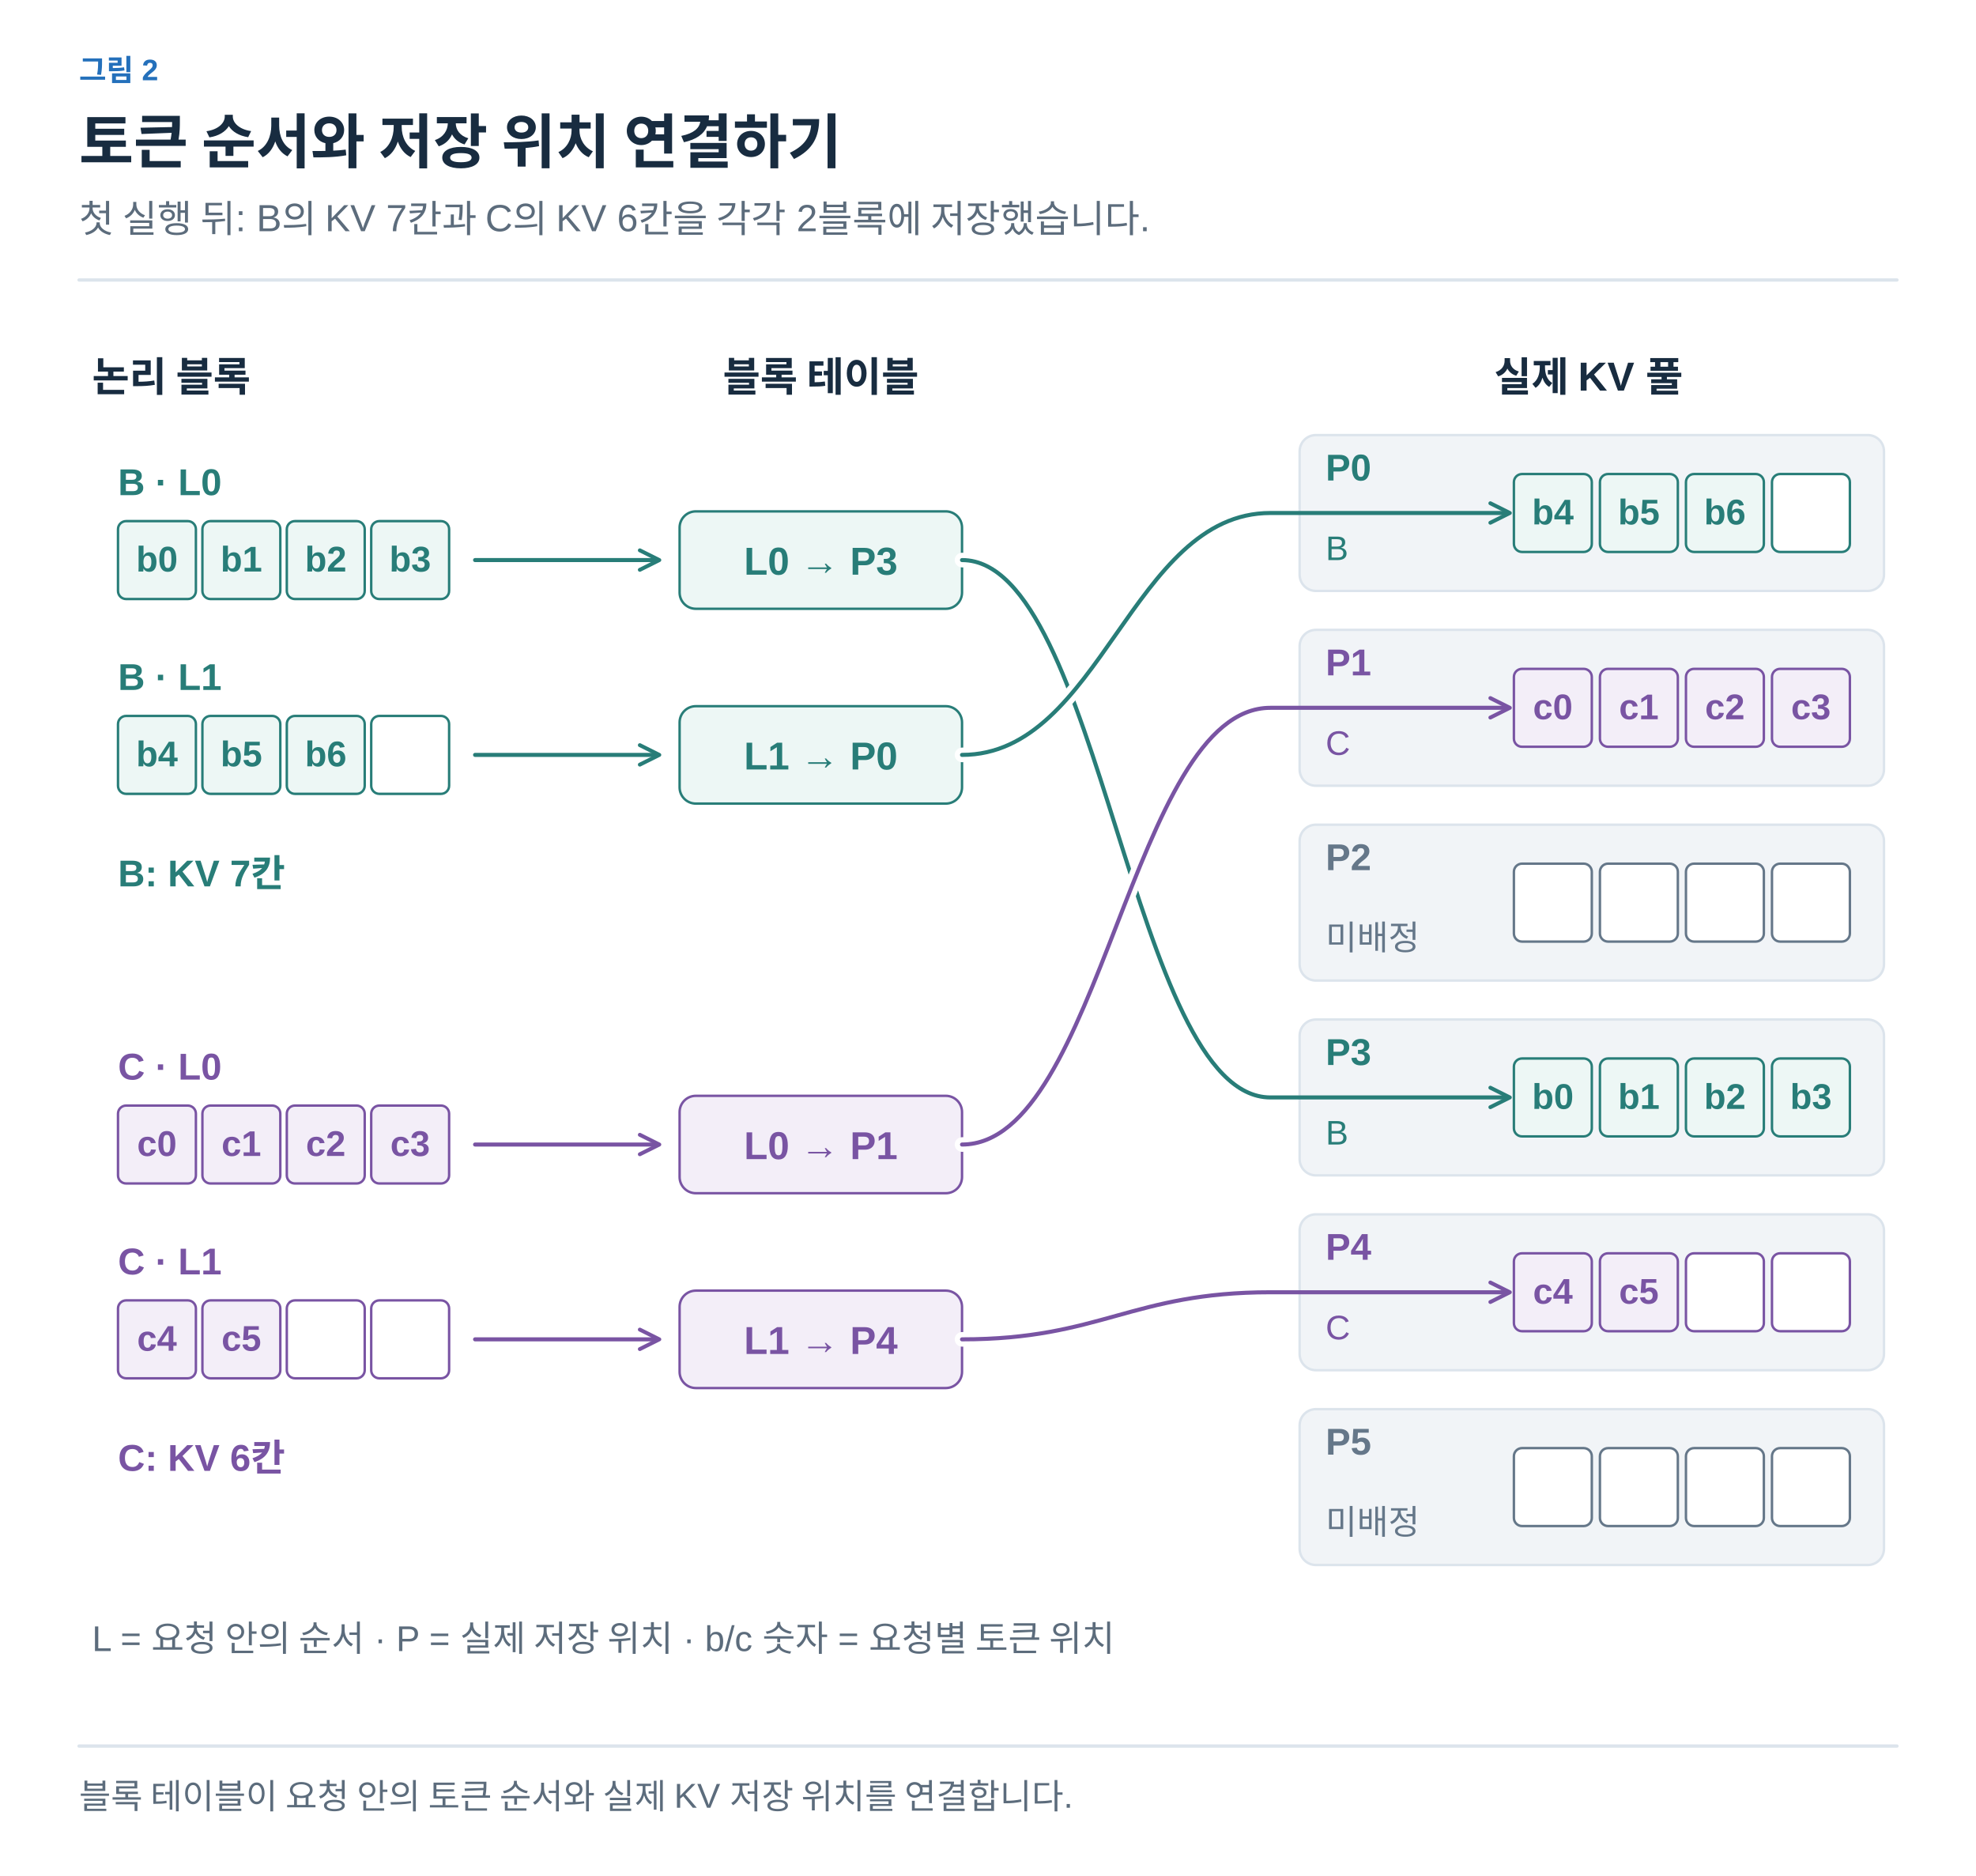
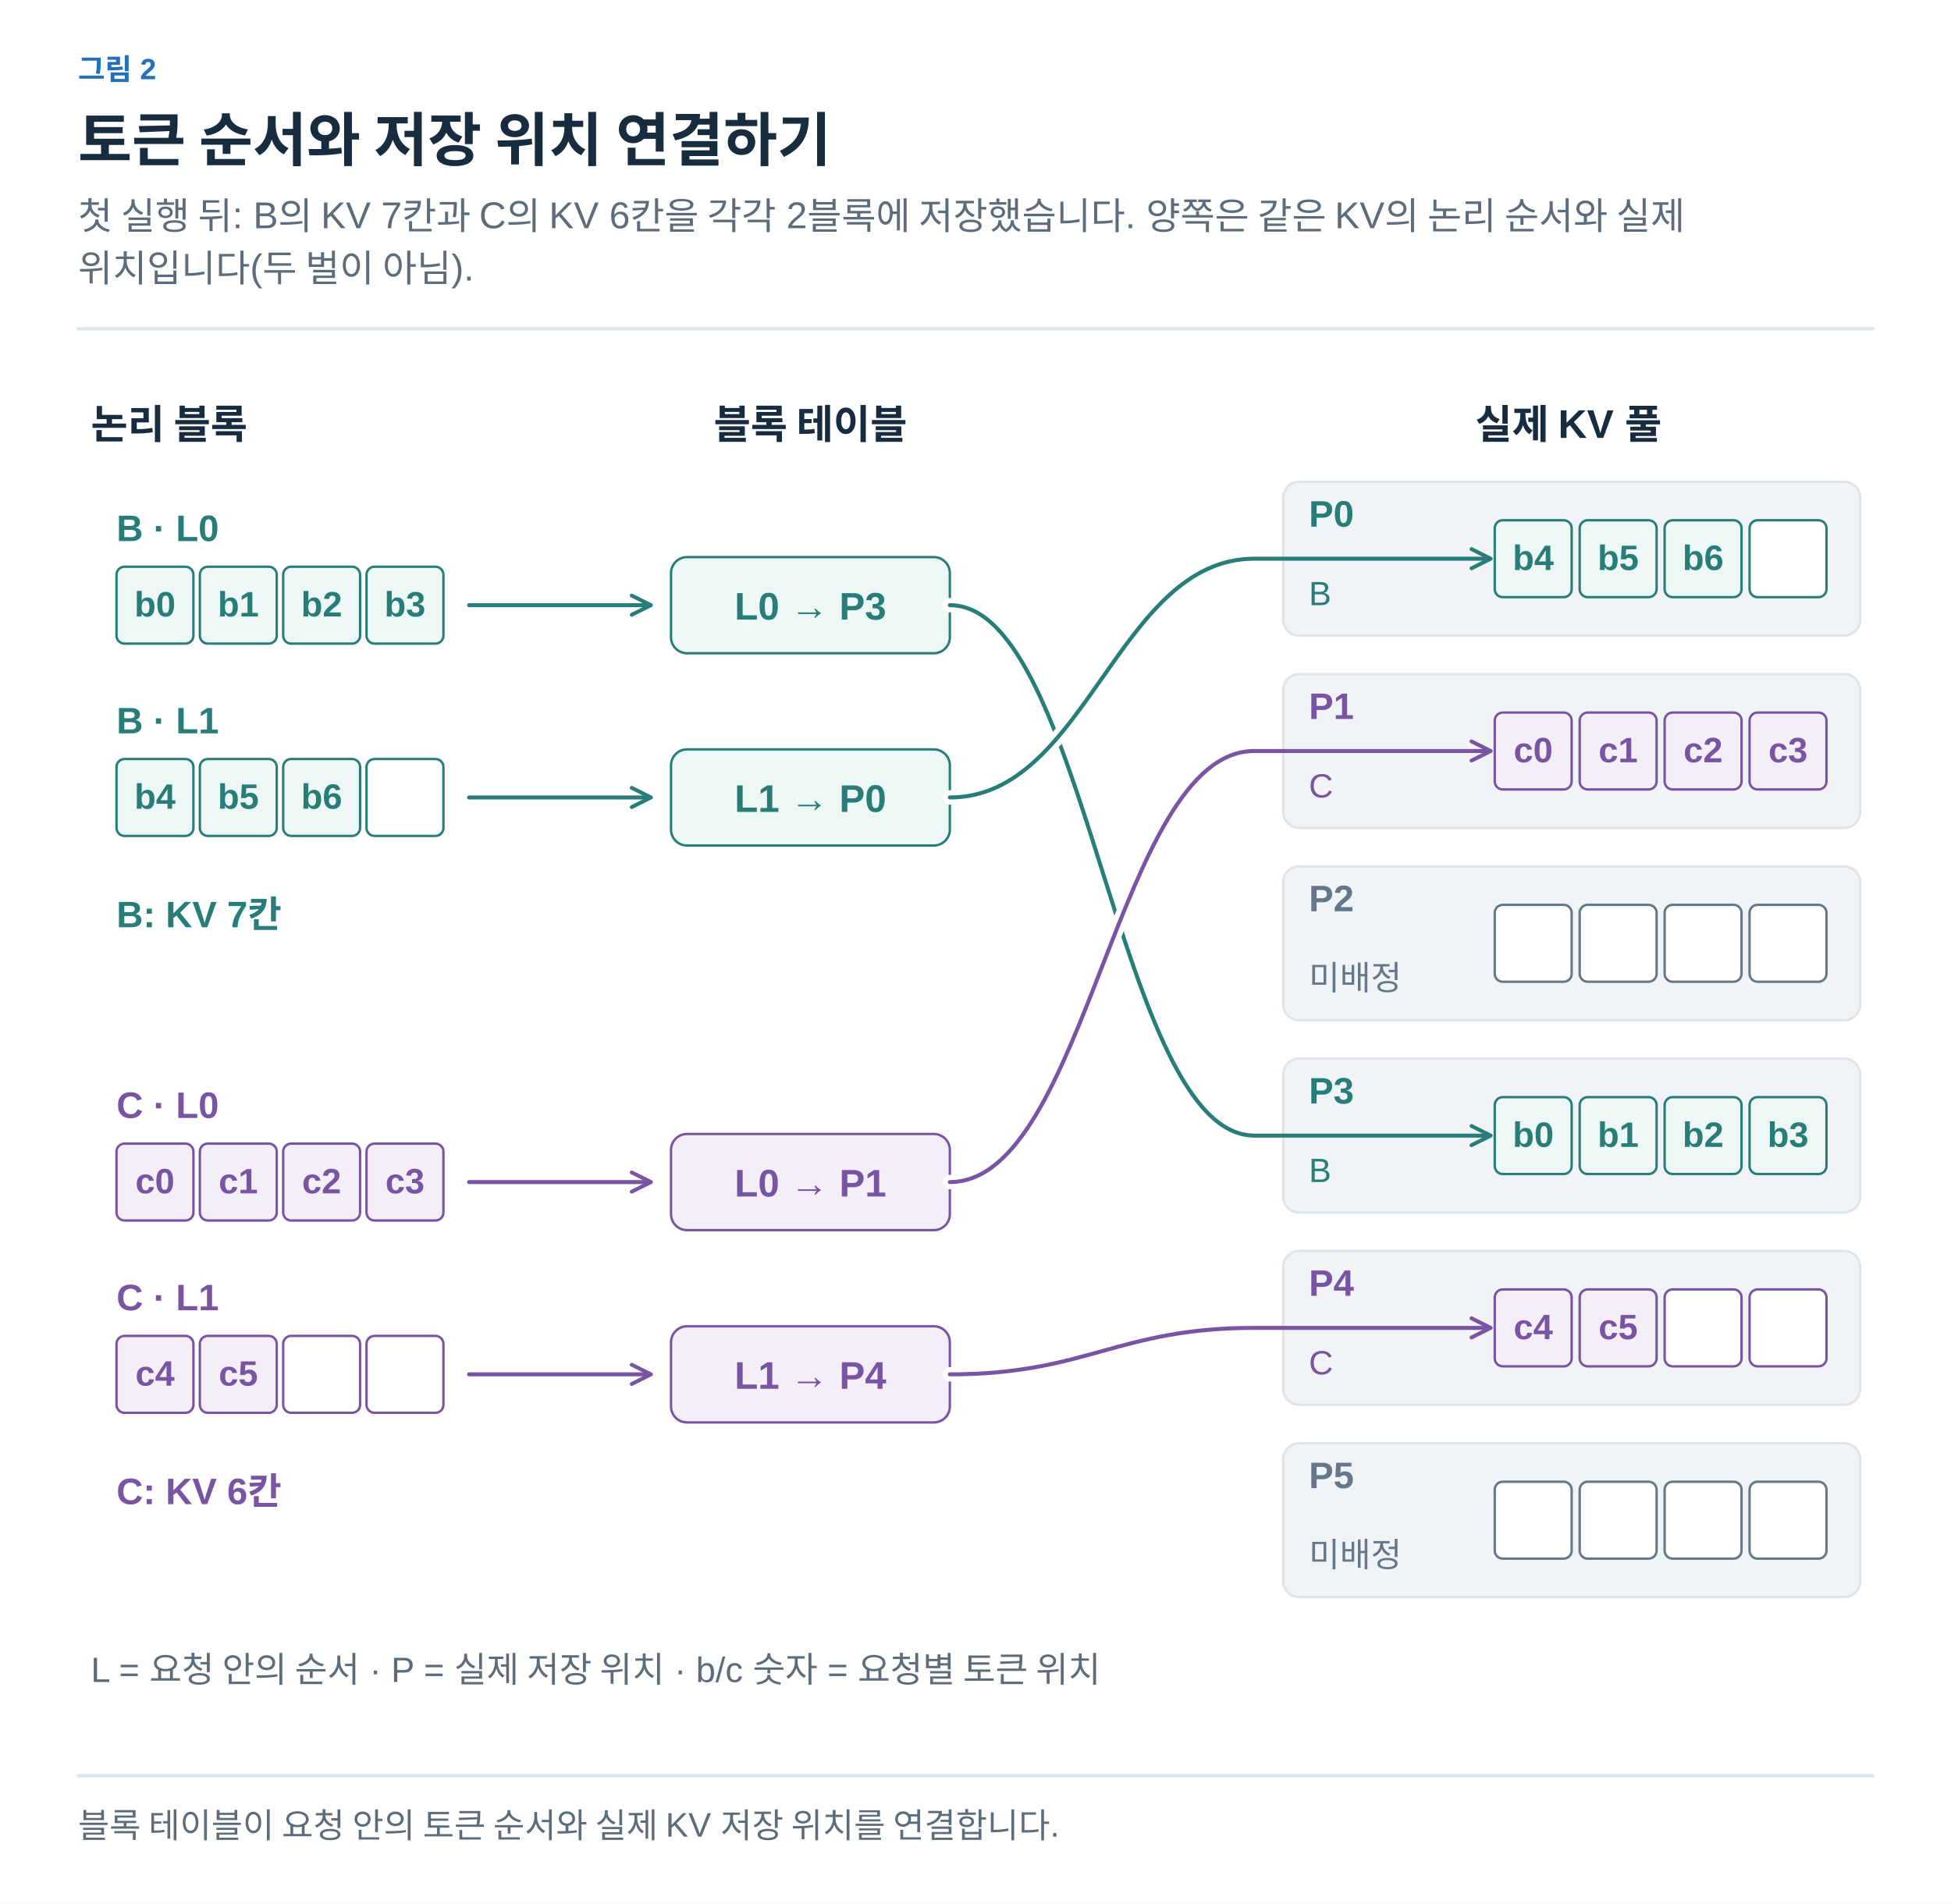
- <svg xmlns="http://www.w3.org/2000/svg" width="1200" height="1139" viewBox="0 0 1200 1139" role="img" aria-labelledby="title desc">
+ <svg xmlns="http://www.w3.org/2000/svg" width="1200" height="1171" viewBox="0 0 1200 1171" role="img" aria-labelledby="title desc">
  <defs>
    <marker id="arrow-ink" viewBox="0 0 10 10" refX="8" refY="5" markerWidth="6" markerHeight="6" orient="auto">
      <path d="M1 1 L9 5 L1 9" fill="none" stroke="#182C40" stroke-width="1.6" />
    </marker>
    <marker id="arrow-muted" viewBox="0 0 10 10" refX="8" refY="5" markerWidth="6" markerHeight="6" orient="auto">
      <path d="M1 1 L9 5 L1 9" fill="none" stroke="#5C6C7C" stroke-width="1.6" />
    </marker>
    <marker id="arrow-line" viewBox="0 0 10 10" refX="8" refY="5" markerWidth="6" markerHeight="6" orient="auto">
      <path d="M1 1 L9 5 L1 9" fill="none" stroke="#DCE4EC" stroke-width="1.6" />
    </marker>
    <marker id="arrow-paper" viewBox="0 0 10 10" refX="8" refY="5" markerWidth="6" markerHeight="6" orient="auto">
      <path d="M1 1 L9 5 L1 9" fill="none" stroke="#FFFFFF" stroke-width="1.6" />
    </marker>
    <marker id="arrow-blue" viewBox="0 0 10 10" refX="8" refY="5" markerWidth="6" markerHeight="6" orient="auto">
      <path d="M1 1 L9 5 L1 9" fill="none" stroke="#2470BB" stroke-width="1.6" />
    </marker>
    <marker id="arrow-teal" viewBox="0 0 10 10" refX="8" refY="5" markerWidth="6" markerHeight="6" orient="auto">
      <path d="M1 1 L9 5 L1 9" fill="none" stroke="#287D78" stroke-width="1.6" />
    </marker>
    <marker id="arrow-orange" viewBox="0 0 10 10" refX="8" refY="5" markerWidth="6" markerHeight="6" orient="auto">
      <path d="M1 1 L9 5 L1 9" fill="none" stroke="#B55B22" stroke-width="1.6" />
    </marker>
    <marker id="arrow-purple" viewBox="0 0 10 10" refX="8" refY="5" markerWidth="6" markerHeight="6" orient="auto">
      <path d="M1 1 L9 5 L1 9" fill="none" stroke="#7954A3" stroke-width="1.6" />
    </marker>
    <marker id="arrow-gray" viewBox="0 0 10 10" refX="8" refY="5" markerWidth="6" markerHeight="6" orient="auto">
      <path d="M1 1 L9 5 L1 9" fill="none" stroke="#657789" stroke-width="1.6" />
    </marker>
    <marker id="arrow-red" viewBox="0 0 10 10" refX="8" refY="5" markerWidth="6" markerHeight="6" orient="auto">
      <path d="M1 1 L9 5 L1 9" fill="none" stroke="#B34242" stroke-width="1.6" />
    </marker>
    <marker id="arrow-indigo" viewBox="0 0 10 10" refX="8" refY="5" markerWidth="6" markerHeight="6" orient="auto">
      <path d="M1 1 L9 5 L1 9" fill="none" stroke="#4C60A8" stroke-width="1.6" />
    </marker>
    <marker id="arrow-slate" viewBox="0 0 10 10" refX="8" refY="5" markerWidth="6" markerHeight="6" orient="auto">
      <path d="M1 1 L9 5 L1 9" fill="none" stroke="#8191A0" stroke-width="1.6" />
    </marker>
    <marker id="arrow-surface" viewBox="0 0 10 10" refX="8" refY="5" markerWidth="6" markerHeight="6" orient="auto">
      <path d="M1 1 L9 5 L1 9" fill="none" stroke="#F8FAFC" stroke-width="1.6" />
    </marker>
  </defs>
  <style>text{font-family:Arial,"Apple SD Gothic Neo","Noto Sans KR",sans-serif}text[font-family]{font-family:Menlo,Consolas,monospace}path{stroke-linecap:round;stroke-linejoin:round}</style>
  <rect width="100%" height="100%" fill="white" />
  <text x="48" y="49" fill="#2470BB" font-size="18" font-weight="600" text-anchor="start" data-max-width="1104">그림 2</text>
  <text x="48" y="99" fill="#182C40" font-size="36" font-weight="700" text-anchor="start" data-max-width="1104">토큰 순서와 저장 위치 연결하기</text>
-   <text x="48" y="141" fill="#5C6C7C" font-size="23" font-weight="400" text-anchor="start" data-max-width="1104">첫 실행 뒤: B의 KV 7칸과 C의 KV 6칸을 각각 2블록에 저장했습니다.</text>
-   <path d="M48,170 H1152" stroke="#DCE4EC" stroke-width="2" />
-   <g transform="translate(48 206) scale(0.9857143)" data-panel="1">
+   <text x="48" y="141" fill="#5C6C7C" font-size="23" font-weight="400" text-anchor="start" data-max-width="1104">첫 실행 뒤: B의 KV 7칸과 C의 KV 6칸을 각각 2블록에 저장했습니다. 양쪽은 같은 KV의 논리 순서와 실제</text>
+   <text x="48" y="173.2" fill="#5C6C7C" font-size="23" font-weight="400" text-anchor="start" data-max-width="1104">위치입니다(두 벌이 아님).</text>
+   <path d="M48,202.2 H1152" stroke="#DCE4EC" stroke-width="2" />
+   <g transform="translate(48 238.2) scale(0.9857143)" data-panel="1">
    <text x="8" y="32" fill="#182C40" font-size="25" font-weight="700" text-anchor="start" data-max-width="1112">논리 블록</text>
    <text x="457" y="32" fill="#182C40" font-size="25" font-weight="700" text-anchor="middle" data-max-width="300">블록 테이블</text>
    <text x="930" y="32" fill="#182C40" font-size="25" font-weight="700" text-anchor="middle" data-max-width="300">실제 KV 풀</text>
    <rect x="752" y="59" width="360" height="96" rx="10" fill="#F1F4F7" stroke="#DCE4EC" stroke-width="1.5" />
    <text x="768" y="87" fill="#287D78" font-size="23" font-weight="700" text-anchor="start" data-max-width="352">P0</text>
    <text x="768" y="136" fill="#287D78" font-size="21" font-weight="400" text-anchor="start" data-max-width="352">B</text>
    <rect x="884" y="83" width="48" height="48" rx="5" fill="#EDF7F5" stroke="#287D78" stroke-width="1.5" />
    <text x="908" y="114.04" fill="#287D78" font-size="22" font-weight="600" text-anchor="middle" data-max-width="48">b4</text>
    <rect x="937" y="83" width="48" height="48" rx="5" fill="#EDF7F5" stroke="#287D78" stroke-width="1.5" />
    <text x="961" y="114.04" fill="#287D78" font-size="22" font-weight="600" text-anchor="middle" data-max-width="48">b5</text>
    <rect x="990" y="83" width="48" height="48" rx="5" fill="#EDF7F5" stroke="#287D78" stroke-width="1.5" />
    <text x="1014" y="114.04" fill="#287D78" font-size="22" font-weight="600" text-anchor="middle" data-max-width="48">b6</text>
    <rect x="1043" y="83" width="48" height="48" rx="5" fill="#FFFFFF" stroke="#287D78" stroke-width="1.5" />
    <rect x="752" y="179" width="360" height="96" rx="10" fill="#F1F4F7" stroke="#DCE4EC" stroke-width="1.5" />
    <text x="768" y="207" fill="#7954A3" font-size="23" font-weight="700" text-anchor="start" data-max-width="352">P1</text>
    <text x="768" y="256" fill="#7954A3" font-size="21" font-weight="400" text-anchor="start" data-max-width="352">C</text>
    <rect x="884" y="203" width="48" height="48" rx="5" fill="#F3EEF8" stroke="#7954A3" stroke-width="1.5" />
    <text x="908" y="234.04" fill="#7954A3" font-size="22" font-weight="600" text-anchor="middle" data-max-width="48">c0</text>
    <rect x="937" y="203" width="48" height="48" rx="5" fill="#F3EEF8" stroke="#7954A3" stroke-width="1.5" />
    <text x="961" y="234.04" fill="#7954A3" font-size="22" font-weight="600" text-anchor="middle" data-max-width="48">c1</text>
    <rect x="990" y="203" width="48" height="48" rx="5" fill="#F3EEF8" stroke="#7954A3" stroke-width="1.5" />
    <text x="1014" y="234.04" fill="#7954A3" font-size="22" font-weight="600" text-anchor="middle" data-max-width="48">c2</text>
    <rect x="1043" y="203" width="48" height="48" rx="5" fill="#F3EEF8" stroke="#7954A3" stroke-width="1.5" />
    <text x="1067" y="234.04" fill="#7954A3" font-size="22" font-weight="600" text-anchor="middle" data-max-width="48">c3</text>
    <rect x="752" y="299" width="360" height="96" rx="10" fill="#F1F4F7" stroke="#DCE4EC" stroke-width="1.5" />
    <text x="768" y="327" fill="#657789" font-size="23" font-weight="700" text-anchor="start" data-max-width="352">P2</text>
    <text x="768" y="376" fill="#657789" font-size="21" font-weight="400" text-anchor="start" data-max-width="352">미배정</text>
    <rect x="884" y="323" width="48" height="48" rx="5" fill="#FFFFFF" stroke="#657789" stroke-width="1.5" />
    <rect x="937" y="323" width="48" height="48" rx="5" fill="#FFFFFF" stroke="#657789" stroke-width="1.5" />
    <rect x="990" y="323" width="48" height="48" rx="5" fill="#FFFFFF" stroke="#657789" stroke-width="1.5" />
    <rect x="1043" y="323" width="48" height="48" rx="5" fill="#FFFFFF" stroke="#657789" stroke-width="1.5" />
    <rect x="752" y="419" width="360" height="96" rx="10" fill="#F1F4F7" stroke="#DCE4EC" stroke-width="1.5" />
    <text x="768" y="447" fill="#287D78" font-size="23" font-weight="700" text-anchor="start" data-max-width="352">P3</text>
    <text x="768" y="496" fill="#287D78" font-size="21" font-weight="400" text-anchor="start" data-max-width="352">B</text>
    <rect x="884" y="443" width="48" height="48" rx="5" fill="#EDF7F5" stroke="#287D78" stroke-width="1.5" />
    <text x="908" y="474.04" fill="#287D78" font-size="22" font-weight="600" text-anchor="middle" data-max-width="48">b0</text>
    <rect x="937" y="443" width="48" height="48" rx="5" fill="#EDF7F5" stroke="#287D78" stroke-width="1.5" />
    <text x="961" y="474.04" fill="#287D78" font-size="22" font-weight="600" text-anchor="middle" data-max-width="48">b1</text>
    <rect x="990" y="443" width="48" height="48" rx="5" fill="#EDF7F5" stroke="#287D78" stroke-width="1.5" />
    <text x="1014" y="474.04" fill="#287D78" font-size="22" font-weight="600" text-anchor="middle" data-max-width="48">b2</text>
    <rect x="1043" y="443" width="48" height="48" rx="5" fill="#EDF7F5" stroke="#287D78" stroke-width="1.5" />
    <text x="1067" y="474.04" fill="#287D78" font-size="22" font-weight="600" text-anchor="middle" data-max-width="48">b3</text>
    <rect x="752" y="539" width="360" height="96" rx="10" fill="#F1F4F7" stroke="#DCE4EC" stroke-width="1.5" />
    <text x="768" y="567" fill="#7954A3" font-size="23" font-weight="700" text-anchor="start" data-max-width="352">P4</text>
    <text x="768" y="616" fill="#7954A3" font-size="21" font-weight="400" text-anchor="start" data-max-width="352">C</text>
    <rect x="884" y="563" width="48" height="48" rx="5" fill="#F3EEF8" stroke="#7954A3" stroke-width="1.5" />
    <text x="908" y="594.04" fill="#7954A3" font-size="22" font-weight="600" text-anchor="middle" data-max-width="48">c4</text>
    <rect x="937" y="563" width="48" height="48" rx="5" fill="#F3EEF8" stroke="#7954A3" stroke-width="1.5" />
    <text x="961" y="594.04" fill="#7954A3" font-size="22" font-weight="600" text-anchor="middle" data-max-width="48">c5</text>
    <rect x="990" y="563" width="48" height="48" rx="5" fill="#FFFFFF" stroke="#7954A3" stroke-width="1.5" />
    <rect x="1043" y="563" width="48" height="48" rx="5" fill="#FFFFFF" stroke="#7954A3" stroke-width="1.5" />
    <rect x="752" y="659" width="360" height="96" rx="10" fill="#F1F4F7" stroke="#DCE4EC" stroke-width="1.5" />
    <text x="768" y="687" fill="#657789" font-size="23" font-weight="700" text-anchor="start" data-max-width="352">P5</text>
    <text x="768" y="736" fill="#657789" font-size="21" font-weight="400" text-anchor="start" data-max-width="352">미배정</text>
    <rect x="884" y="683" width="48" height="48" rx="5" fill="#FFFFFF" stroke="#657789" stroke-width="1.5" />
    <rect x="937" y="683" width="48" height="48" rx="5" fill="#FFFFFF" stroke="#657789" stroke-width="1.5" />
    <rect x="990" y="683" width="48" height="48" rx="5" fill="#FFFFFF" stroke="#657789" stroke-width="1.5" />
    <rect x="1043" y="683" width="48" height="48" rx="5" fill="#FFFFFF" stroke="#657789" stroke-width="1.5" />
    <text x="24" y="96" fill="#287D78" font-size="23" font-weight="700" text-anchor="start" data-max-width="1096">B · L0</text>
    <rect x="24" y="112" width="48" height="48" rx="5" fill="#EDF7F5" stroke="#287D78" stroke-width="1.5" />
    <text x="48" y="143.04" fill="#287D78" font-size="22" font-weight="600" text-anchor="middle" data-max-width="48">b0</text>
    <rect x="76" y="112" width="48" height="48" rx="5" fill="#EDF7F5" stroke="#287D78" stroke-width="1.5" />
    <text x="100" y="143.04" fill="#287D78" font-size="22" font-weight="600" text-anchor="middle" data-max-width="48">b1</text>
    <rect x="128" y="112" width="48" height="48" rx="5" fill="#EDF7F5" stroke="#287D78" stroke-width="1.5" />
    <text x="152" y="143.04" fill="#287D78" font-size="22" font-weight="600" text-anchor="middle" data-max-width="48">b2</text>
    <rect x="180" y="112" width="48" height="48" rx="5" fill="#EDF7F5" stroke="#287D78" stroke-width="1.5" />
    <text x="204" y="143.04" fill="#287D78" font-size="22" font-weight="600" text-anchor="middle" data-max-width="48">b3</text>
    <path d="M244 136 L356 136" stroke="#287D78" stroke-width="2.5" fill="none" marker-end="url(#arrow-teal)" />
    <rect x="370" y="106" width="174" height="60" rx="10" fill="#EDF7F5" stroke="#287D78" stroke-width="1.5" />
    <text x="457" y="145" fill="#287D78" font-size="24" font-weight="700" text-anchor="middle" data-max-width="170">L0 → P3</text>
    <text x="24" y="216" fill="#287D78" font-size="23" font-weight="700" text-anchor="start" data-max-width="1096">B · L1</text>
    <rect x="24" y="232" width="48" height="48" rx="5" fill="#EDF7F5" stroke="#287D78" stroke-width="1.5" />
    <text x="48" y="263.04" fill="#287D78" font-size="22" font-weight="600" text-anchor="middle" data-max-width="48">b4</text>
    <rect x="76" y="232" width="48" height="48" rx="5" fill="#EDF7F5" stroke="#287D78" stroke-width="1.5" />
    <text x="100" y="263.04" fill="#287D78" font-size="22" font-weight="600" text-anchor="middle" data-max-width="48">b5</text>
    <rect x="128" y="232" width="48" height="48" rx="5" fill="#EDF7F5" stroke="#287D78" stroke-width="1.5" />
    <text x="152" y="263.04" fill="#287D78" font-size="22" font-weight="600" text-anchor="middle" data-max-width="48">b6</text>
    <rect x="180" y="232" width="48" height="48" rx="5" fill="#FFFFFF" stroke="#287D78" stroke-width="1.5" />
    <path d="M244 256 L356 256" stroke="#287D78" stroke-width="2.5" fill="none" marker-end="url(#arrow-teal)" />
    <rect x="370" y="226" width="174" height="60" rx="10" fill="#EDF7F5" stroke="#287D78" stroke-width="1.5" />
    <text x="457" y="265" fill="#287D78" font-size="24" font-weight="700" text-anchor="middle" data-max-width="170">L1 → P0</text>
    <text x="24" y="456" fill="#7954A3" font-size="23" font-weight="700" text-anchor="start" data-max-width="1096">C · L0</text>
    <rect x="24" y="472" width="48" height="48" rx="5" fill="#F3EEF8" stroke="#7954A3" stroke-width="1.5" />
    <text x="48" y="503.04" fill="#7954A3" font-size="22" font-weight="600" text-anchor="middle" data-max-width="48">c0</text>
    <rect x="76" y="472" width="48" height="48" rx="5" fill="#F3EEF8" stroke="#7954A3" stroke-width="1.5" />
    <text x="100" y="503.04" fill="#7954A3" font-size="22" font-weight="600" text-anchor="middle" data-max-width="48">c1</text>
    <rect x="128" y="472" width="48" height="48" rx="5" fill="#F3EEF8" stroke="#7954A3" stroke-width="1.5" />
    <text x="152" y="503.04" fill="#7954A3" font-size="22" font-weight="600" text-anchor="middle" data-max-width="48">c2</text>
    <rect x="180" y="472" width="48" height="48" rx="5" fill="#F3EEF8" stroke="#7954A3" stroke-width="1.5" />
    <text x="204" y="503.04" fill="#7954A3" font-size="22" font-weight="600" text-anchor="middle" data-max-width="48">c3</text>
    <path d="M244 496 L356 496" stroke="#7954A3" stroke-width="2.5" fill="none" marker-end="url(#arrow-purple)" />
    <rect x="370" y="466" width="174" height="60" rx="10" fill="#F3EEF8" stroke="#7954A3" stroke-width="1.5" />
    <text x="457" y="505" fill="#7954A3" font-size="24" font-weight="700" text-anchor="middle" data-max-width="170">L0 → P1</text>
    <text x="24" y="576" fill="#7954A3" font-size="23" font-weight="700" text-anchor="start" data-max-width="1096">C · L1</text>
    <rect x="24" y="592" width="48" height="48" rx="5" fill="#F3EEF8" stroke="#7954A3" stroke-width="1.5" />
    <text x="48" y="623.04" fill="#7954A3" font-size="22" font-weight="600" text-anchor="middle" data-max-width="48">c4</text>
    <rect x="76" y="592" width="48" height="48" rx="5" fill="#F3EEF8" stroke="#7954A3" stroke-width="1.5" />
    <text x="100" y="623.04" fill="#7954A3" font-size="22" font-weight="600" text-anchor="middle" data-max-width="48">c5</text>
    <rect x="128" y="592" width="48" height="48" rx="5" fill="#FFFFFF" stroke="#7954A3" stroke-width="1.5" />
    <rect x="180" y="592" width="48" height="48" rx="5" fill="#FFFFFF" stroke="#7954A3" stroke-width="1.5" />
    <path d="M244 616 L356 616" stroke="#7954A3" stroke-width="2.5" fill="none" marker-end="url(#arrow-purple)" />
    <rect x="370" y="586" width="174" height="60" rx="10" fill="#F3EEF8" stroke="#7954A3" stroke-width="1.5" />
    <text x="457" y="625" fill="#7954A3" font-size="24" font-weight="700" text-anchor="middle" data-max-width="170">L1 → P4</text>
    <path d="M544 136 C629.5 136 648.5 467 734 467" stroke="white" stroke-width="9" fill="none" />
    <path d="M544 136 C629.5 136 648.5 467 734 467 H880" stroke="#287D78" stroke-width="2.5" fill="none" marker-end="url(#arrow-teal)" />
    <path d="M544 256 C629.5 256 648.5 107 734 107" stroke="white" stroke-width="9" fill="none" />
    <path d="M544 256 C629.5 256 648.5 107 734 107 H880" stroke="#287D78" stroke-width="2.5" fill="none" marker-end="url(#arrow-teal)" />
    <path d="M544 496 C629.5 496 648.5 227 734 227" stroke="white" stroke-width="9" fill="none" />
    <path d="M544 496 C629.5 496 648.5 227 734 227 H880" stroke="#7954A3" stroke-width="2.5" fill="none" marker-end="url(#arrow-purple)" />
    <path d="M544 616 C629.5 616 648.5 587 734 587" stroke="white" stroke-width="9" fill="none" />
    <path d="M544 616 C629.5 616 648.5 587 734 587 H880" stroke="#7954A3" stroke-width="2.5" fill="none" marker-end="url(#arrow-purple)" />
    <text x="24" y="337" fill="#287D78" font-size="23" font-weight="700" text-anchor="start" data-max-width="1096">B: KV 7칸</text>
    <text x="24" y="697" fill="#7954A3" font-size="23" font-weight="700" text-anchor="start" data-max-width="1096">C: KV 6칸</text>
    <text x="8" y="808" fill="#5C6C7C" font-size="22" font-weight="400" text-anchor="start" data-max-width="1112">L = 요청 안의 순서 · P = 실제 저장 위치 · b/c 숫자 = 요청별 토큰 위치</text>
  </g>
-   <path d="M48,1060.143 H1152" stroke="#DCE4EC" stroke-width="2" />
-   <text x="48" y="1098.143" fill="#5C6C7C" font-size="21" font-weight="400" text-anchor="start" data-max-width="1104">블록 테이블이 요청 안의 토큰 순서와 실제 KV 저장 위치를 연결합니다.</text>
+   <path d="M48,1092.343 H1152" stroke="#DCE4EC" stroke-width="2" />
+   <text x="48" y="1130.343" fill="#5C6C7C" font-size="21" font-weight="400" text-anchor="start" data-max-width="1104">블록 테이블이 요청 안의 토큰 순서와 실제 KV 저장 위치를 연결합니다.</text>
</svg>
